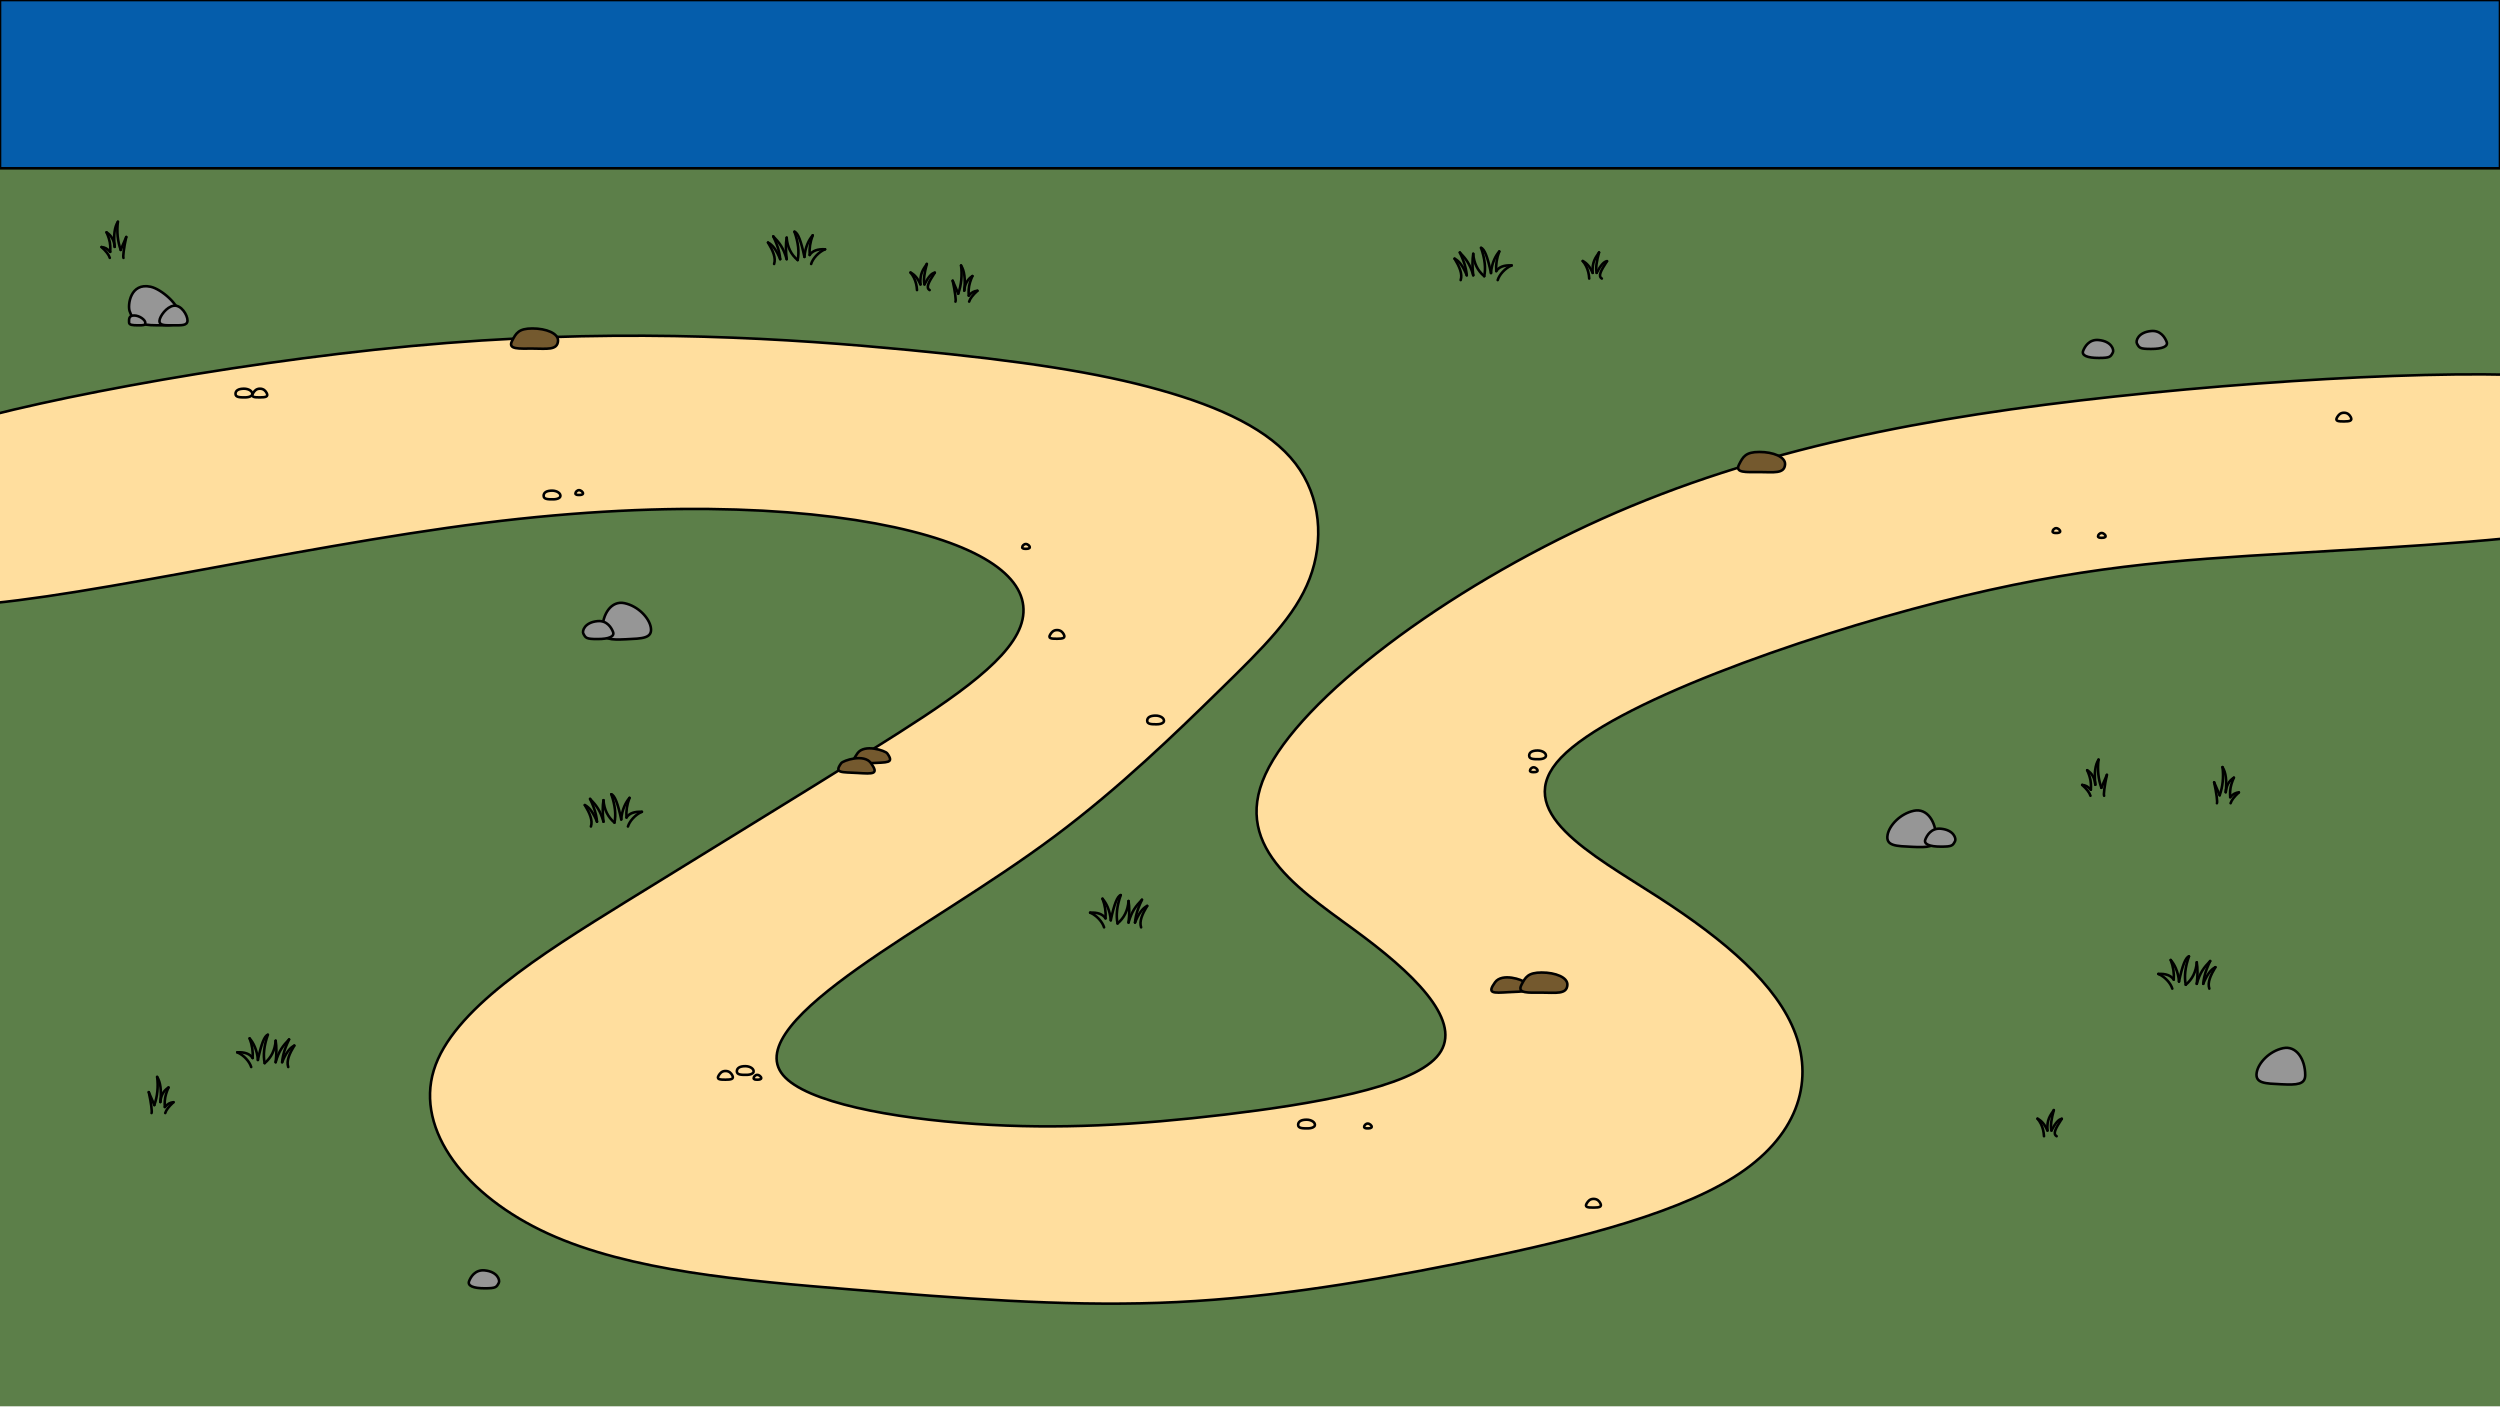
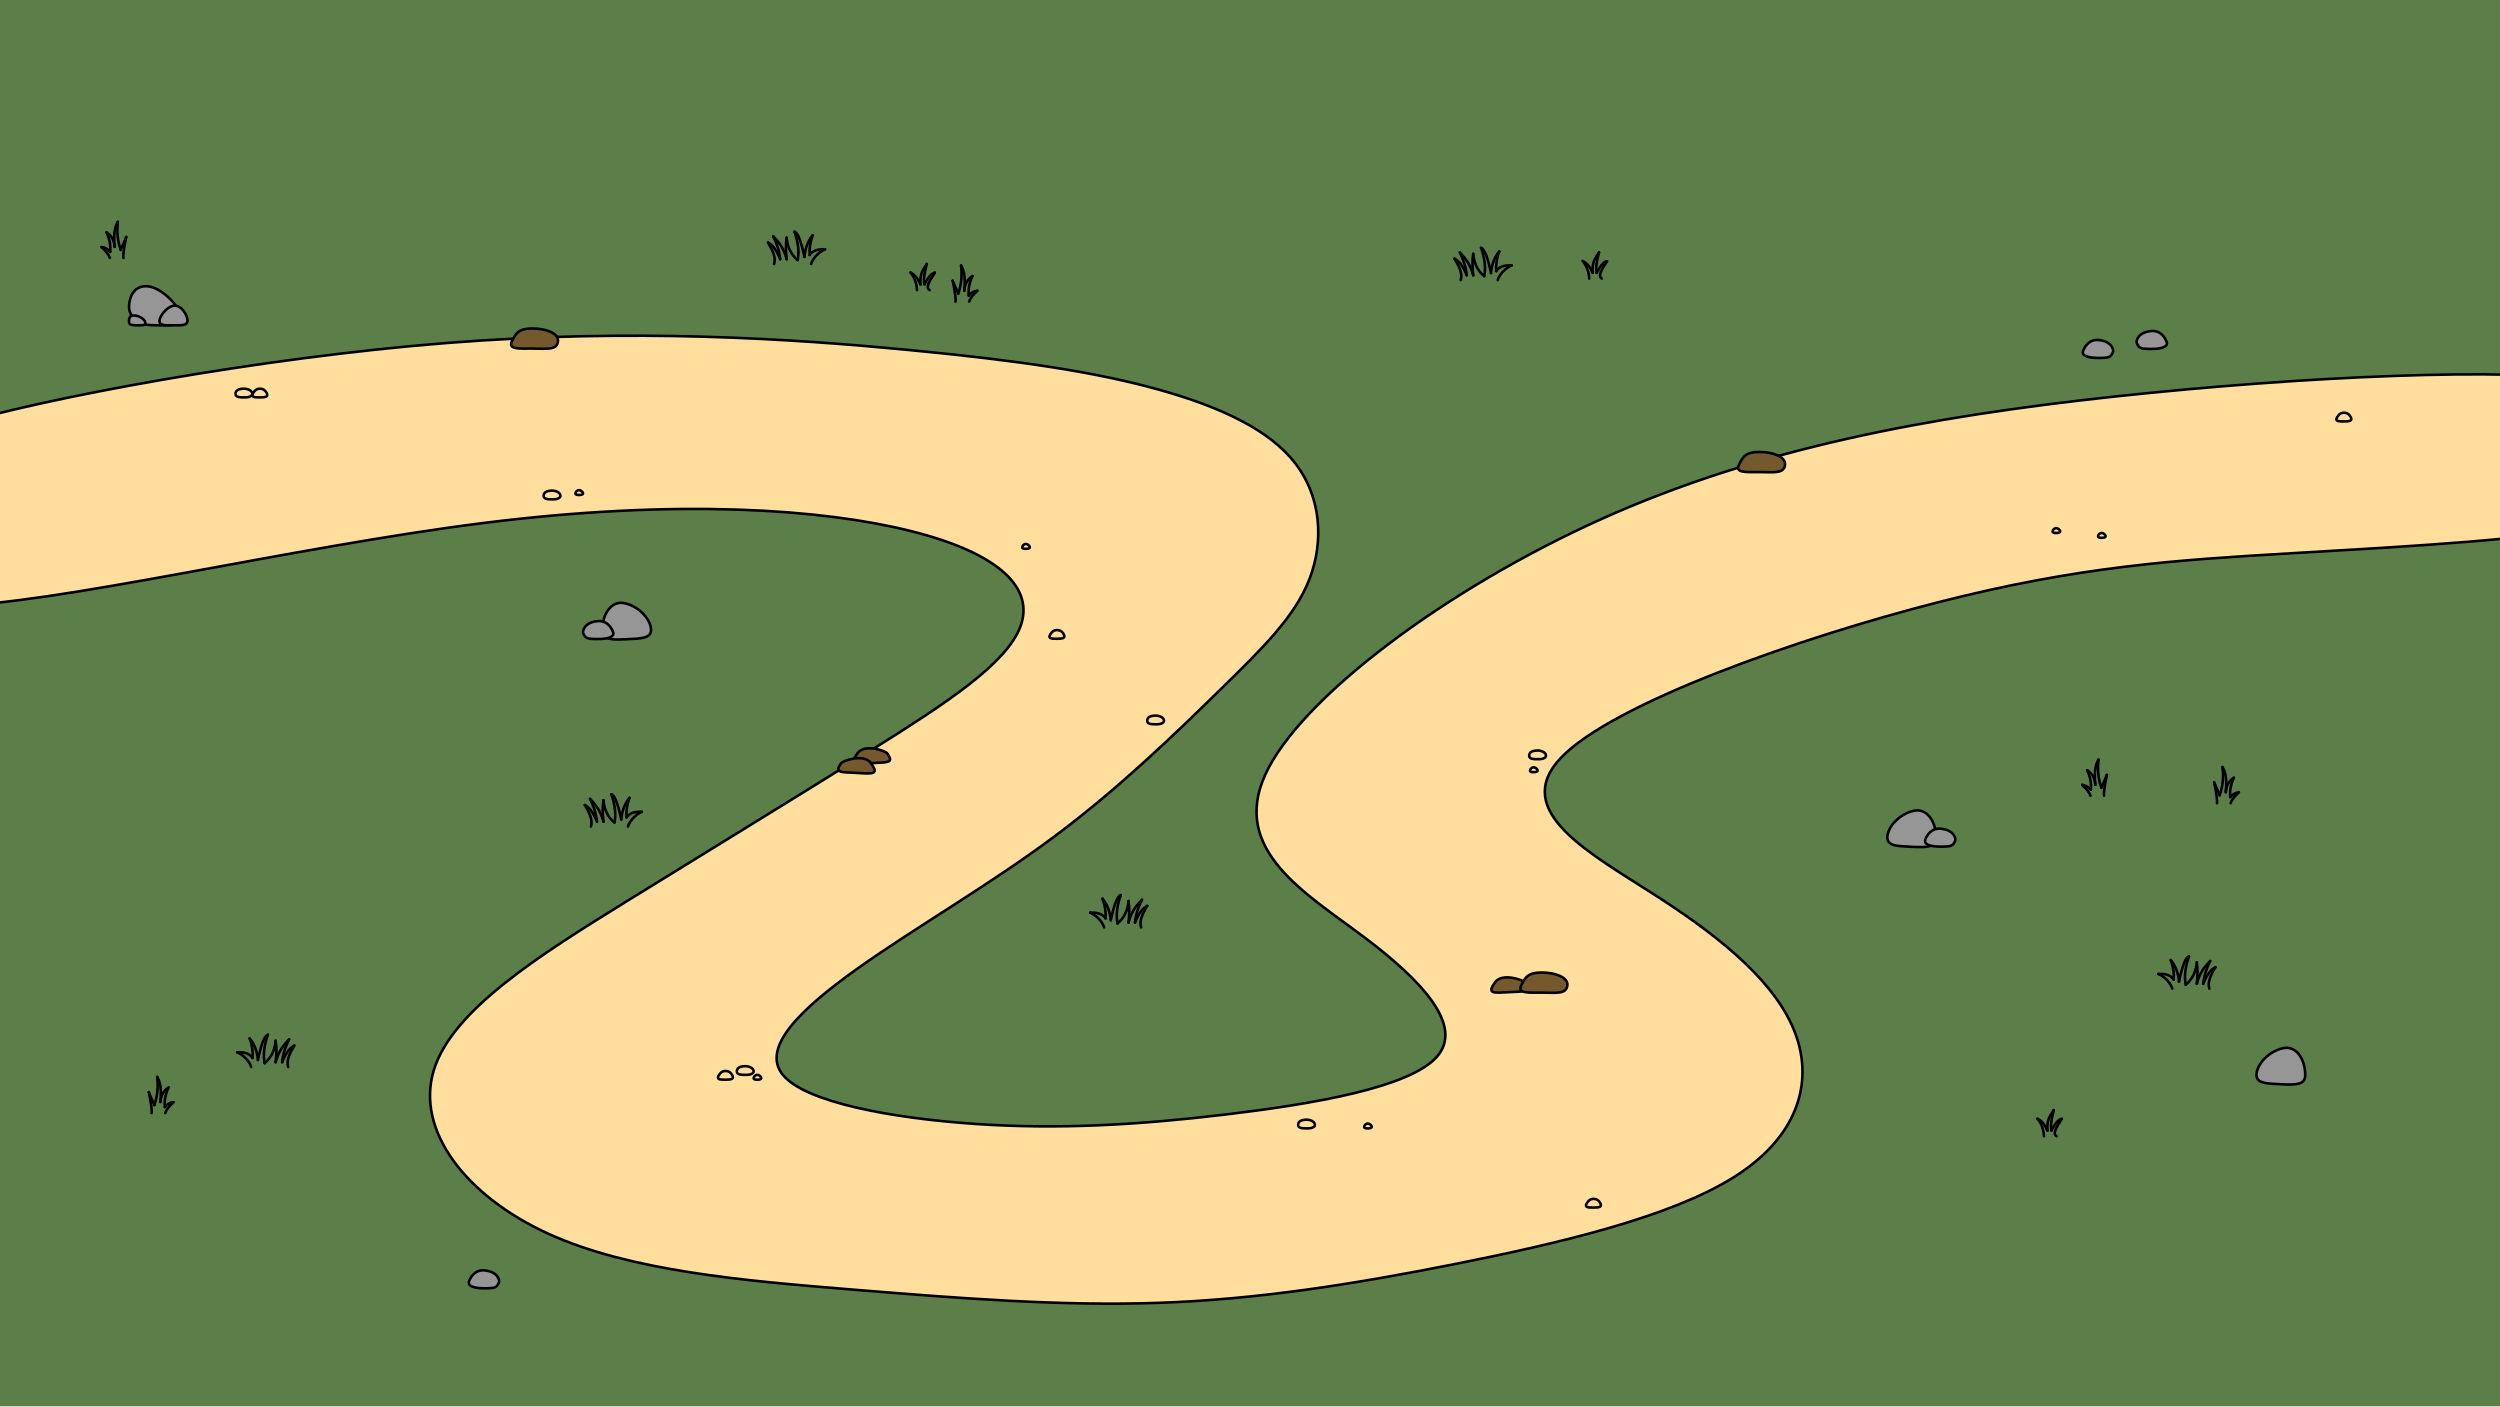
<svg xmlns="http://www.w3.org/2000/svg" viewBox="0 0 1920 1080" width="1920" height="1080">
  <defs>
-     <clipPath id="artboard-7898684163351577101">
+     <clipPath id="artboard-7195590894363558840">
      <rect x="0" y="0" width="1920" height="1080" />
    </clipPath>
  </defs>
  <g>
    <rect fill="#ffffff" x="0" y="0" width="1920" height="1080" />
-     <g clip-path="url(#artboard-7898684163351577101)">
+     <g clip-path="url(#artboard-7195590894363558840)">
      <g>
        <g>
          <g>
            <path d="M0,0 C0,0 1920,0 1920,0 C1920,0 1920,1080 1920,1080 C1920,1080 0,1080 0,1080 C0,1080 0,0 0,0 Z" fill="#ffffff" />
          </g>
          <g>
            <g>
              <g>
                <path d="M0,0 C0,0 1920,0 1920,0 C1920,0 1920,1080 1920,1080 C1920,1080 0,1080 0,1080 C0,1080 0,0 0,0 C0,0 0,0 0,0 Z" fill="#5c7f49" />
              </g>
            </g>
            <g>
              <g>
                <g>
                  <path d="M84.627,193.414 C84.627,193.414 85.021,189.74 84.323,186.016 C83.617,182.257 81.819,178.447 81.819,178.447" fill="none" stroke-width="2" stroke-linecap="round" stroke="#000000" />
                </g>
              </g>
              <g>
                <g>
                  <path d="M81.819,178.447 C85.586,180.844 87.669,184.554 88.068,189.579" fill="none" stroke-width="2" stroke-linecap="round" stroke="#000000" />
                </g>
              </g>
              <g>
                <g>
                  <path d="M88.068,189.579 C87.12,180.727 87.944,174.31 90.54,170.327" fill="none" stroke-width="2" stroke-linecap="round" stroke="#000000" />
                </g>
              </g>
              <g>
                <g>
                  <path d="M90.54,170.327 C89.602,177.974 90.322,185.176 92.7,191.932" fill="none" stroke-width="2" stroke-linecap="round" stroke="#000000" />
                </g>
              </g>
              <g>
                <g>
                  <path d="M92.7,191.932 C92.7,191.932 96.96,182.024 96.96,182.024" fill="none" stroke-width="2" stroke-linecap="round" stroke="#000000" />
                </g>
              </g>
              <g>
                <g>
                  <path d="M96.96,182.024 C95.129,190.392 94.315,197.283 94.83,198.054" fill="none" stroke-width="2" stroke-linecap="round" stroke="#000000" />
                </g>
              </g>
              <g>
                <g>
                  <path d="M84.627,193.414 C82.573,191.066 80.361,189.844 77.991,189.747" fill="none" stroke-width="2" stroke-linecap="round" stroke="#000000" />
                </g>
              </g>
              <g>
                <g>
                  <path d="M77.991,189.747 C81.513,192.958 83.624,195.727 84.323,198.054" fill="none" stroke-width="2" stroke-linecap="round" stroke="#000000" />
                </g>
              </g>
            </g>
            <g>
              <g>
                <g>
                  <path d="M192.916,819.474 C191.738,815.47 187.37,810.365 182.22,808.201" fill="none" stroke-width="2" stroke-linecap="round" stroke="#000000" />
                </g>
              </g>
              <g>
                <g>
                  <path d="M182.22,808.201 C187.931,807.858 191.867,809.31 194.028,812.557" fill="none" stroke-width="2" stroke-linecap="round" stroke="#000000" />
                </g>
              </g>
              <g>
                <g>
                  <path d="M194.028,812.557 C194.404,807.591 193.632,802.572 191.712,797.501" fill="none" stroke-width="2" stroke-linecap="round" stroke="#000000" />
                </g>
              </g>
              <g>
                <g>
                  <path d="M191.712,797.501 C194.499,800.692 197.451,806.205 198.064,814.04" fill="none" stroke-width="2" stroke-linecap="round" stroke="#000000" />
                </g>
              </g>
              <g>
                <g>
                  <path d="M198.064,814.04 C200.607,801.796 203.155,795.354 205.707,794.716" fill="none" stroke-width="2" stroke-linecap="round" stroke="#000000" />
                </g>
              </g>
              <g>
                <g>
                  <path d="M203.26,816.474 C208.335,812.264 211.15,806.533 211.705,799.28" fill="none" stroke-width="2" stroke-linecap="round" stroke="#000000" />
                </g>
              </g>
              <g>
                <g>
                  <path d="M211.705,799.28 C212.457,803.802 212.457,809.3 211.705,815.773" fill="none" stroke-width="2" stroke-linecap="round" stroke="#000000" />
                </g>
              </g>
              <g>
                <g>
                  <path d="M211.705,815.773 C214.169,807.033 217.347,803.127 221.994,798.293" fill="none" stroke-width="2" stroke-linecap="round" stroke="#000000" />
                </g>
              </g>
              <g>
                <g>
                  <path d="M221.994,798.293 C221.994,798.293 219.495,803.506 218.318,807.384 C216.841,812.247 216.686,815.773 216.686,815.773" fill="none" stroke-width="2" stroke-linecap="round" stroke="#000000" />
                </g>
              </g>
              <g>
                <g>
                  <path d="M216.686,815.773 C219.417,808.965 222.529,804.715 226.022,803.024" fill="none" stroke-width="2" stroke-linecap="round" stroke="#000000" />
                </g>
              </g>
              <g>
                <g>
                  <path d="M226.022,803.024 C222.246,809.298 219.82,814.781 221.354,819.474" fill="none" stroke-width="2" stroke-linecap="round" stroke="#000000" />
                </g>
              </g>
              <g>
                <g>
                  <path d="M205.707,794.716 C202.759,803.024 201.987,810.516 203.26,816.474" fill="none" stroke-width="2" stroke-linecap="round" stroke="#000000" />
                </g>
              </g>
            </g>
            <g>
              <g>
                <g>
                  <path d="M1220.514,213.931 C1220.417,212.246 1220.189,210.649 1219.829,209.141 C1219.038,205.825 1217.61,202.938 1215.548,200.48" fill="none" stroke-width="2" stroke-linecap="round" stroke="#000000" />
                </g>
              </g>
              <g>
                <g>
                  <path d="M1215.548,200.48 C1218.627,201.98 1221.171,205.005 1223.18,209.556" fill="none" stroke-width="2" stroke-linecap="round" stroke="#000000" />
                </g>
              </g>
              <g>
                <g>
                  <path d="M1223.18,209.556 C1222.567,201.077 1225.395,197.876 1228.053,193.884" fill="none" stroke-width="2" stroke-linecap="round" stroke="#000000" />
                </g>
              </g>
              <g>
                <g>
                  <path d="M1228.053,193.884 C1226.247,200.579 1225.361,205.846 1226.247,209.556" fill="none" stroke-width="2" stroke-linecap="round" stroke="#000000" />
                </g>
              </g>
              <g>
                <g>
                  <path d="M1226.247,209.556 C1229.194,203.837 1231.839,200.845 1234.181,200.579" fill="none" stroke-width="2" stroke-linecap="round" stroke="#000000" />
                </g>
              </g>
              <g>
                <g>
                  <path d="M1234.181,200.572 C1229.442,207.927 1227.104,212.08 1230.214,213.931" fill="none" stroke-width="2" stroke-linecap="round" stroke="#000000" />
                </g>
              </g>
            </g>
            <g>
              <g>
                <path d="M1753.38,805.008 C1763.47,802.83 1770.405,813.303 1770.405,825.659 C1770.405,832.918 1764.175,833.319 1752.154,832.729 C1739.824,832.125 1731.593,832.207 1733.185,823.487 C1734.5,816.284 1742.811,807.289 1753.38,805.008 C1753.38,805.008 1753.38,805.008 1753.38,805.008 Z" fill="#969696" stroke-width="2" stroke-linecap="round" stroke="#000000" />
              </g>
            </g>
            <g>
              <g>
                <path d="M372.219,975.663 C382.206,976.638 384.115,983.276 383.081,985.213 C381.293,988.562 381.046,989.424 372.219,989.424 C363.392,989.424 358.89,987.494 360.258,983.952 C361.377,981.053 364.664,974.925 372.219,975.663 C372.219,975.663 372.219,975.663 372.219,975.663 Z" fill="#969696" stroke-width="2" stroke-linecap="round" stroke="#000000" />
              </g>
            </g>
            <g>
              <g>
                <path d="M115.658,220.221 C123.875,221.985 138.111,234.143 138.111,242.925 C138.111,249.837 134.465,249.837 120.612,249.837 C106.759,249.837 102.322,247.209 99.533,238.877 C97.977,234.226 100.059,216.873 115.658,220.221 C115.658,220.221 115.658,220.221 115.658,220.221 Z" fill="#969696" stroke-width="2" stroke-linecap="round" stroke="#000000" />
              </g>
            </g>
            <g>
              <g>
                <path d="M133.46,234.789 C139.202,233.99 143.995,241.961 143.995,246.105 C143.995,250.25 139.257,249.81 133.46,249.81 C127.662,249.81 122.191,250.376 122.49,246.242 C122.733,242.872 127.906,235.563 133.46,234.789 C133.46,234.789 133.46,234.789 133.46,234.789 Z" fill="#969696" stroke-width="2" stroke-linecap="round" stroke="#000000" />
              </g>
            </g>
            <g>
              <g>
                <path d="M102.957,242.285 C107.214,242.285 111.595,245.725 111.595,247.808 C111.595,249.891 110.303,249.837 106.046,249.837 C101.789,249.837 99.114,249.645 99.114,247.561 C99.114,245.478 98.7,242.285 102.957,242.285 C102.957,242.285 102.957,242.285 102.957,242.285 Z" fill="#969696" stroke-width="2" stroke-linecap="round" stroke="#000000" />
              </g>
            </g>
            <g>
              <g>
                <g>
                  <path d="M744.005,226.994 C744.005,226.994 743.61,223.32 744.309,219.596 C745.014,215.837 746.813,212.027 746.813,212.027" fill="none" stroke-width="2" stroke-linecap="round" stroke="#000000" />
                </g>
              </g>
              <g>
                <g>
                  <path d="M746.813,212.027 C743.045,214.424 740.962,218.134 740.563,223.159" fill="none" stroke-width="2" stroke-linecap="round" stroke="#000000" />
                </g>
              </g>
              <g>
                <g>
                  <path d="M740.563,223.159 C741.511,214.307 740.687,207.89 738.092,203.907" fill="none" stroke-width="2" stroke-linecap="round" stroke="#000000" />
                </g>
              </g>
              <g>
                <g>
                  <path d="M738.092,203.907 C739.029,211.554 738.309,218.755 735.932,225.512" fill="none" stroke-width="2" stroke-linecap="round" stroke="#000000" />
                </g>
              </g>
              <g>
                <g>
                  <path d="M735.932,225.512 C735.932,225.512 731.671,215.604 731.671,215.604" fill="none" stroke-width="2" stroke-linecap="round" stroke="#000000" />
                </g>
              </g>
              <g>
                <g>
                  <path d="M731.671,215.604 C733.502,223.972 734.317,230.863 733.802,231.634" fill="none" stroke-width="2" stroke-linecap="round" stroke="#000000" />
                </g>
              </g>
              <g>
                <g>
                  <path d="M744.005,226.994 C746.058,224.646 748.27,223.424 750.64,223.327" fill="none" stroke-width="2" stroke-linecap="round" stroke="#000000" />
                </g>
              </g>
              <g>
                <g>
                  <path d="M750.64,223.327 C747.118,226.538 745.008,229.307 744.309,231.634" fill="none" stroke-width="2" stroke-linecap="round" stroke="#000000" />
                </g>
              </g>
            </g>
            <g>
              <g>
                <g>
                  <path d="M126.601,850.174 C126.601,850.174 126.206,846.5 126.905,842.777 C127.61,839.017 129.409,835.208 129.409,835.208" fill="none" stroke-width="2" stroke-linecap="round" stroke="#000000" />
                </g>
              </g>
              <g>
                <g>
                  <path d="M129.409,835.208 C125.642,837.604 123.559,841.315 123.159,846.339" fill="none" stroke-width="2" stroke-linecap="round" stroke="#000000" />
                </g>
              </g>
              <g>
                <g>
                  <path d="M123.159,846.339 C124.108,837.487 123.284,831.07 120.688,827.088" fill="none" stroke-width="2" stroke-linecap="round" stroke="#000000" />
                </g>
              </g>
              <g>
                <g>
                  <path d="M120.688,827.088 C121.625,834.734 120.905,841.936 118.528,848.693" fill="none" stroke-width="2" stroke-linecap="round" stroke="#000000" />
                </g>
              </g>
              <g>
                <g>
                  <path d="M118.528,848.693 C118.528,848.693 114.267,838.784 114.267,838.784" fill="none" stroke-width="2" stroke-linecap="round" stroke="#000000" />
                </g>
              </g>
              <g>
                <g>
                  <path d="M114.267,838.784 C116.098,847.153 116.913,854.044 116.398,854.814" fill="none" stroke-width="2" stroke-linecap="round" stroke="#000000" />
                </g>
              </g>
              <g>
                <g>
                  <path d="M126.601,850.174 C128.655,847.826 130.866,846.604 133.236,846.508" fill="none" stroke-width="2" stroke-linecap="round" stroke="#000000" />
                </g>
              </g>
              <g>
                <g>
                  <path d="M133.236,846.508 C129.714,849.719 127.604,852.488 126.905,854.814" fill="none" stroke-width="2" stroke-linecap="round" stroke="#000000" />
                </g>
              </g>
            </g>
            <g>
              <g>
                <g>
                  <path d="M1712.801,612.238 C1712.801,612.238 1712.407,608.564 1713.105,604.84 C1713.811,601.081 1715.609,597.271 1715.609,597.271" fill="none" stroke-width="2" stroke-linecap="round" stroke="#000000" />
                </g>
              </g>
              <g>
                <g>
                  <path d="M1715.609,597.271 C1711.842,599.668 1709.759,603.378 1709.36,608.403" fill="none" stroke-width="2" stroke-linecap="round" stroke="#000000" />
                </g>
              </g>
              <g>
                <g>
                  <path d="M1709.36,608.403 C1710.308,599.551 1709.484,593.134 1706.888,589.151" fill="none" stroke-width="2" stroke-linecap="round" stroke="#000000" />
                </g>
              </g>
              <g>
                <g>
                  <path d="M1706.888,589.151 C1707.825,596.798 1707.106,604 1704.728,610.756" fill="none" stroke-width="2" stroke-linecap="round" stroke="#000000" />
                </g>
              </g>
              <g>
                <g>
                  <path d="M1704.728,610.756 C1704.728,610.756 1700.467,600.848 1700.467,600.848" fill="none" stroke-width="2" stroke-linecap="round" stroke="#000000" />
                </g>
              </g>
              <g>
                <g>
                  <path d="M1700.467,600.848 C1702.299,609.216 1703.113,616.107 1702.598,616.878" fill="none" stroke-width="2" stroke-linecap="round" stroke="#000000" />
                </g>
              </g>
              <g>
                <g>
                  <path d="M1712.801,612.238 C1714.855,609.89 1717.067,608.668 1719.436,608.571" fill="none" stroke-width="2" stroke-linecap="round" stroke="#000000" />
                </g>
              </g>
              <g>
                <g>
                  <path d="M1719.436,608.571 C1715.915,611.782 1713.804,614.551 1713.105,616.878" fill="none" stroke-width="2" stroke-linecap="round" stroke="#000000" />
                </g>
              </g>
            </g>
            <g>
              <g>
                <g>
                  <path d="M1605.762,606.494 C1605.762,606.494 1606.157,602.821 1605.458,599.097 C1604.753,595.337 1602.954,591.528 1602.954,591.528" fill="none" stroke-width="2" stroke-linecap="round" stroke="#000000" />
                </g>
              </g>
              <g>
                <g>
                  <path d="M1602.954,591.528 C1606.721,593.925 1608.805,597.635 1609.204,602.659" fill="none" stroke-width="2" stroke-linecap="round" stroke="#000000" />
                </g>
              </g>
              <g>
                <g>
                  <path d="M1609.204,602.659 C1608.256,593.808 1609.079,587.39 1611.675,583.408" fill="none" stroke-width="2" stroke-linecap="round" stroke="#000000" />
                </g>
              </g>
              <g>
                <g>
                  <path d="M1611.675,583.408 C1610.738,591.055 1611.458,598.256 1613.835,605.013" fill="none" stroke-width="2" stroke-linecap="round" stroke="#000000" />
                </g>
              </g>
              <g>
                <g>
                  <path d="M1613.835,605.013 C1613.835,605.013 1618.096,595.105 1618.096,595.105" fill="none" stroke-width="2" stroke-linecap="round" stroke="#000000" />
                </g>
              </g>
              <g>
                <g>
                  <path d="M1618.096,595.105 C1616.265,603.473 1615.45,610.364 1615.965,611.135" fill="none" stroke-width="2" stroke-linecap="round" stroke="#000000" />
                </g>
              </g>
              <g>
                <g>
                  <path d="M1605.762,606.494 C1603.708,604.147 1601.497,602.924 1599.127,602.828" fill="none" stroke-width="2" stroke-linecap="round" stroke="#000000" />
                </g>
              </g>
              <g>
                <g>
                  <path d="M1599.127,602.828 C1602.649,606.039 1604.759,608.808 1605.458,611.135" fill="none" stroke-width="2" stroke-linecap="round" stroke="#000000" />
                </g>
              </g>
            </g>
            <g>
              <g>
                <g>
                  <path d="M622.952,202.734 C624.13,198.729 628.498,193.625 633.647,191.461" fill="none" stroke-width="2" stroke-linecap="round" stroke="#000000" />
                </g>
              </g>
              <g>
                <g>
                  <path d="M633.647,191.461 C627.937,191.118 624.001,192.57 621.839,195.816" fill="none" stroke-width="2" stroke-linecap="round" stroke="#000000" />
                </g>
              </g>
              <g>
                <g>
                  <path d="M621.839,195.816 C621.464,190.85 622.236,185.832 624.156,180.761" fill="none" stroke-width="2" stroke-linecap="round" stroke="#000000" />
                </g>
              </g>
              <g>
                <g>
                  <path d="M624.156,180.761 C621.369,183.952 618.416,189.465 617.804,197.3" fill="none" stroke-width="2" stroke-linecap="round" stroke="#000000" />
                </g>
              </g>
              <g>
                <g>
                  <path d="M617.804,197.3 C615.26,185.055 612.713,178.614 610.161,177.976" fill="none" stroke-width="2" stroke-linecap="round" stroke="#000000" />
                </g>
              </g>
              <g>
                <g>
                  <path d="M612.608,199.734 C607.533,195.524 604.718,189.792 604.162,182.54" fill="none" stroke-width="2" stroke-linecap="round" stroke="#000000" />
                </g>
              </g>
              <g>
                <g>
                  <path d="M604.162,182.54 C603.411,187.062 603.411,192.56 604.162,199.033" fill="none" stroke-width="2" stroke-linecap="round" stroke="#000000" />
                </g>
              </g>
              <g>
                <g>
                  <path d="M604.162,199.033 C601.698,190.293 598.521,186.387 593.873,181.553" fill="none" stroke-width="2" stroke-linecap="round" stroke="#000000" />
                </g>
              </g>
              <g>
                <g>
                  <path d="M593.873,181.553 C593.873,181.553 596.372,186.766 597.55,190.643 C599.026,195.506 599.182,199.033 599.182,199.033" fill="none" stroke-width="2" stroke-linecap="round" stroke="#000000" />
                </g>
              </g>
              <g>
                <g>
                  <path d="M599.182,199.033 C596.451,192.225 593.339,187.975 589.846,186.284" fill="none" stroke-width="2" stroke-linecap="round" stroke="#000000" />
                </g>
              </g>
              <g>
                <g>
                  <path d="M589.846,186.284 C593.621,192.558 596.047,198.041 594.514,202.734" fill="none" stroke-width="2" stroke-linecap="round" stroke="#000000" />
                </g>
              </g>
              <g>
                <g>
                  <path d="M610.161,177.976 C613.109,186.284 613.88,193.776 612.608,199.734" fill="none" stroke-width="2" stroke-linecap="round" stroke="#000000" />
                </g>
              </g>
            </g>
            <g>
              <g transform="matrix(1,0,0,1,39.53248,221.2111)">
                <g>
                  <path d="M1628.792,538.059 C1627.614,534.055 1623.245,528.95 1618.096,526.786" fill="none" stroke-width="2" stroke-linecap="round" stroke="#000000" />
                </g>
              </g>
              <g transform="matrix(1,0,0,1,39.53248,221.2111)">
                <g>
                  <path d="M1618.096,526.786 C1623.807,526.443 1627.743,527.895 1629.904,531.142" fill="none" stroke-width="2" stroke-linecap="round" stroke="#000000" />
                </g>
              </g>
              <g transform="matrix(1,0,0,1,39.53248,221.2111)">
                <g>
                  <path d="M1629.904,531.142 C1630.279,526.176 1629.507,521.157 1627.587,516.086" fill="none" stroke-width="2" stroke-linecap="round" stroke="#000000" />
                </g>
              </g>
              <g transform="matrix(1,0,0,1,39.53248,221.2111)">
                <g>
                  <path d="M1627.587,516.086 C1630.374,519.277 1633.327,524.79 1633.94,532.626" fill="none" stroke-width="2" stroke-linecap="round" stroke="#000000" />
                </g>
              </g>
              <g transform="matrix(1,0,0,1,39.53248,221.2111)">
                <g>
                  <path d="M1633.94,532.626 C1636.483,520.381 1639.031,513.939 1641.583,513.301" fill="none" stroke-width="2" stroke-linecap="round" stroke="#000000" />
                </g>
              </g>
              <g transform="matrix(1,0,0,1,39.53248,221.2111)">
                <g>
                  <path d="M1639.136,535.059 C1644.211,530.849 1647.026,525.118 1647.581,517.865" fill="none" stroke-width="2" stroke-linecap="round" stroke="#000000" />
                </g>
              </g>
              <g transform="matrix(1,0,0,1,39.53248,221.2111)">
                <g>
                  <path d="M1647.581,517.865 C1648.333,522.387 1648.333,527.885 1647.581,534.358" fill="none" stroke-width="2" stroke-linecap="round" stroke="#000000" />
                </g>
              </g>
              <g transform="matrix(1,0,0,1,39.53248,221.2111)">
                <g>
                  <path d="M1647.581,534.358 C1650.045,525.618 1653.223,521.712 1657.87,516.878" fill="none" stroke-width="2" stroke-linecap="round" stroke="#000000" />
                </g>
              </g>
              <g transform="matrix(1,0,0,1,39.53248,221.2111)">
                <g>
                  <path d="M1657.87,516.878 C1657.87,516.878 1655.371,522.092 1654.194,525.969 C1652.717,530.832 1652.561,534.358 1652.561,534.358" fill="none" stroke-width="2" stroke-linecap="round" stroke="#000000" />
                </g>
              </g>
              <g transform="matrix(1,0,0,1,39.53248,221.2111)">
                <g>
                  <path d="M1652.561,534.358 C1655.293,527.55 1658.405,523.3 1661.898,521.609" fill="none" stroke-width="2" stroke-linecap="round" stroke="#000000" />
                </g>
              </g>
              <g transform="matrix(1,0,0,1,39.53248,221.2111)">
                <g>
                  <path d="M1661.898,521.609 C1658.122,527.883 1655.696,533.367 1657.23,538.059" fill="none" stroke-width="2" stroke-linecap="round" stroke="#000000" />
                </g>
              </g>
              <g transform="matrix(1,0,0,1,39.53248,221.2111)">
                <g>
                  <path d="M1641.583,513.301 C1638.634,521.609 1637.863,529.101 1639.136,535.059" fill="none" stroke-width="2" stroke-linecap="round" stroke="#000000" />
                </g>
              </g>
            </g>
            <g>
              <g>
                <g>
                  <path d="M847.93,712.202 C846.752,708.198 842.384,703.094 837.234,700.93" fill="none" stroke-width="2" stroke-linecap="round" stroke="#000000" />
                </g>
              </g>
              <g>
                <g>
                  <path d="M837.234,700.93 C842.945,700.587 846.881,702.038 849.043,705.285" fill="none" stroke-width="2" stroke-linecap="round" stroke="#000000" />
                </g>
              </g>
              <g>
                <g>
                  <path d="M849.043,705.285 C849.418,700.319 848.646,695.301 846.726,690.23" fill="none" stroke-width="2" stroke-linecap="round" stroke="#000000" />
                </g>
              </g>
              <g>
                <g>
                  <path d="M846.726,690.23 C849.513,693.421 852.465,698.934 853.078,706.769" fill="none" stroke-width="2" stroke-linecap="round" stroke="#000000" />
                </g>
              </g>
              <g>
                <g>
                  <path d="M853.078,706.769 C855.621,694.524 858.169,688.083 860.721,687.445" fill="none" stroke-width="2" stroke-linecap="round" stroke="#000000" />
                </g>
              </g>
              <g>
                <g>
                  <path d="M858.274,709.203 C863.349,704.993 866.164,699.261 866.719,692.009" fill="none" stroke-width="2" stroke-linecap="round" stroke="#000000" />
                </g>
              </g>
              <g>
                <g>
                  <path d="M866.719,692.009 C867.471,696.531 867.471,702.028 866.719,708.502" fill="none" stroke-width="2" stroke-linecap="round" stroke="#000000" />
                </g>
              </g>
              <g>
                <g>
                  <path d="M866.719,708.502 C869.184,699.762 872.361,695.856 877.008,691.022" fill="none" stroke-width="2" stroke-linecap="round" stroke="#000000" />
                </g>
              </g>
              <g>
                <g>
                  <path d="M877.008,691.022 C877.008,691.022 874.51,696.235 873.332,700.112 C871.855,704.975 871.7,708.502 871.7,708.502" fill="none" stroke-width="2" stroke-linecap="round" stroke="#000000" />
                </g>
              </g>
              <g>
                <g>
                  <path d="M871.7,708.502 C874.431,701.693 877.543,697.444 881.036,695.752" fill="none" stroke-width="2" stroke-linecap="round" stroke="#000000" />
                </g>
              </g>
              <g>
                <g>
                  <path d="M881.036,695.752 C877.26,702.027 874.834,707.51 876.368,712.202" fill="none" stroke-width="2" stroke-linecap="round" stroke="#000000" />
                </g>
              </g>
              <g>
                <g>
                  <path d="M860.721,687.445 C857.773,695.752 857.002,703.245 858.274,709.203" fill="none" stroke-width="2" stroke-linecap="round" stroke="#000000" />
                </g>
              </g>
            </g>
            <g>
              <g>
                <g>
                  <path d="M704.257,222.781 C704.16,221.096 703.932,219.499 703.572,217.992 C702.781,214.675 701.353,211.788 699.291,209.33" fill="none" stroke-width="2" stroke-linecap="round" stroke="#000000" />
                </g>
              </g>
              <g>
                <g>
                  <path d="M699.291,209.33 C702.37,210.83 704.914,213.855 706.923,218.406" fill="none" stroke-width="2" stroke-linecap="round" stroke="#000000" />
                </g>
              </g>
              <g>
                <g>
                  <path d="M706.923,218.406 C706.31,209.927 709.138,206.726 711.796,202.734" fill="none" stroke-width="2" stroke-linecap="round" stroke="#000000" />
                </g>
              </g>
              <g>
                <g>
                  <path d="M711.796,202.734 C709.99,209.429 709.104,214.696 709.99,218.406" fill="none" stroke-width="2" stroke-linecap="round" stroke="#000000" />
                </g>
              </g>
              <g>
                <g>
                  <path d="M709.99,218.406 C712.937,212.688 715.581,209.695 717.924,209.429" fill="none" stroke-width="2" stroke-linecap="round" stroke="#000000" />
                </g>
              </g>
              <g>
                <g>
                  <path d="M717.924,209.422 C713.185,216.777 710.847,220.93 713.957,222.781" fill="none" stroke-width="2" stroke-linecap="round" stroke="#000000" />
                </g>
              </g>
            </g>
            <g>
              <g>
                <g>
                  <path d="M1569.786,872.612 C1569.689,870.927 1569.46,869.331 1569.101,867.823 C1568.309,864.507 1566.882,861.62 1564.819,859.162" fill="none" stroke-width="2" stroke-linecap="round" stroke="#000000" />
                </g>
              </g>
              <g>
                <g>
                  <path d="M1564.819,859.162 C1567.899,860.661 1570.443,863.686 1572.451,868.237" fill="none" stroke-width="2" stroke-linecap="round" stroke="#000000" />
                </g>
              </g>
              <g>
                <g>
                  <path d="M1572.451,868.237 C1571.839,859.758 1574.667,856.558 1577.324,852.565" fill="none" stroke-width="2" stroke-linecap="round" stroke="#000000" />
                </g>
              </g>
              <g>
                <g>
                  <path d="M1577.324,852.565 C1575.519,859.261 1574.633,864.527 1575.519,868.237" fill="none" stroke-width="2" stroke-linecap="round" stroke="#000000" />
                </g>
              </g>
              <g>
                <g>
                  <path d="M1575.519,868.237 C1578.466,862.519 1581.11,859.527 1583.452,859.261" fill="none" stroke-width="2" stroke-linecap="round" stroke="#000000" />
                </g>
              </g>
              <g>
                <g>
                  <path d="M1583.452,859.253 C1578.714,866.609 1576.376,870.762 1579.486,872.612" fill="none" stroke-width="2" stroke-linecap="round" stroke="#000000" />
                </g>
              </g>
            </g>
            <g>
              <g>
                <path d="M1469.862,622.661 C1479.951,620.484 1486.886,630.956 1486.886,643.313 C1486.886,650.571 1480.657,650.972 1468.635,650.383 C1456.305,649.779 1448.074,649.86 1449.666,641.141 C1450.982,633.938 1459.292,624.942 1469.862,622.661 C1469.862,622.661 1469.862,622.661 1469.862,622.661 Z" fill="#969696" stroke-width="2" stroke-linecap="round" stroke="#000000" />
              </g>
            </g>
            <g>
              <g>
                <path d="M1490.619,636.463 C1500.606,637.438 1502.515,644.076 1501.481,646.013 C1499.693,649.362 1499.446,650.224 1490.619,650.224 C1481.792,650.224 1477.29,648.294 1478.658,644.752 C1479.777,641.853 1483.064,635.725 1490.619,636.463 C1490.619,636.463 1490.619,636.463 1490.619,636.463 Z" fill="#969696" stroke-width="2" stroke-linecap="round" stroke="#000000" />
              </g>
            </g>
            <g>
              <g>
                <path d="M343.111,263.424 C199.274,274.815 32.686,305.739 -38.471,327.619 C-109.628,349.498 -85.354,362.335 -87.52,391.261 C-89.686,420.187 -118.293,465.203 -40.179,465.239 C37.935,465.275 222.768,420.33 371.15,401.68 C519.532,383.031 631.461,390.676 700.179,408.01 C768.896,425.344 794.402,452.367 783.704,481.138 C773.007,509.91 726.107,540.43 669.647,575.806 C613.187,611.181 547.167,651.411 480.683,692.559 C414.199,733.707 347.251,775.772 333.14,821.97 C319.029,868.168 357.755,918.499 420.775,947.35 C483.795,976.201 571.108,983.573 653.828,990.325 C736.547,997.077 814.672,1003.211 890.093,1000.574 C965.514,997.937 1038.231,986.53 1117.492,970.764 C1196.753,954.998 1282.557,934.872 1331.579,904.079 C1380.6,873.286 1392.839,831.826 1378.94,794.072 C1365.041,756.318 1325.005,722.272 1273.563,689.012 C1222.121,655.753 1159.273,623.281 1198.899,581.862 C1238.524,540.444 1380.624,490.078 1488.627,462.501 C1596.631,434.925 1670.538,430.137 1759.818,424.897 C1849.099,419.656 1953.752,413.963 1994.396,402.974 C2035.04,391.985 2011.675,375.701 2016.437,353.497 C2021.198,331.294 2054.088,303.171 1990.951,292.58 C1927.814,281.989 1768.652,288.93 1624.395,304.519 C1480.138,320.109 1350.787,344.346 1230.412,398.394 C1110.036,452.442 998.637,536.3 971.838,594.691 C945.039,653.083 1002.842,686.009 1047.714,719.778 C1092.586,753.548 1124.529,788.162 1103.374,811.771 C1082.219,835.381 1007.966,847.986 940.586,856.019 C873.206,864.052 812.699,867.513 749.151,863.194 C685.604,858.874 619.017,846.775 601.411,825.722 C583.806,804.67 615.184,774.664 659.272,743.365 C703.361,712.066 760.16,679.475 810.154,642.142 C860.147,604.81 903.334,562.736 936.999,529.824 C970.664,496.912 994.808,473.161 1005.805,444.36 C1016.803,415.559 1014.655,381.707 994.915,355.992 C975.174,330.277 937.843,312.699 890.612,299.441 C843.381,286.184 786.252,277.249 697.144,268.711 C608.036,260.173 486.949,252.032 343.111,263.424 C343.111,263.424 343.111,263.424 343.111,263.424 C343.111,263.424 343.111,263.424 343.111,263.424 Z" fill="#ffde9e" stroke-width="2" stroke-linecap="round" stroke="#000000" />
              </g>
            </g>
            <g>
              <g>
                <path d="M479.61,463.236 C469.52,461.059 462.585,471.531 462.585,483.888 C462.585,491.146 468.814,491.547 480.836,490.958 C493.166,490.353 501.397,490.435 499.805,481.715 C498.49,474.512 490.179,465.517 479.61,463.236 C479.61,463.236 479.61,463.236 479.61,463.236 Z" fill="#969696" stroke-width="2" stroke-linecap="round" stroke="#000000" />
              </g>
            </g>
            <g>
              <g>
                <path d="M458.852,477.037 C448.866,478.013 446.957,484.651 447.99,486.587 C449.778,489.937 450.026,490.799 458.852,490.799 C467.679,490.799 472.181,488.868 470.814,485.326 C469.695,482.428 466.407,476.299 458.852,477.037 C458.852,477.037 458.852,477.037 458.852,477.037 Z" fill="#969696" stroke-width="2" stroke-linecap="round" stroke="#000000" />
              </g>
            </g>
            <g>
              <g>
                <path d="M1611.823,261.146 C1621.81,262.121 1623.719,268.759 1622.685,270.696 C1620.898,274.045 1620.65,274.907 1611.823,274.907 C1602.996,274.907 1598.494,272.977 1599.862,269.435 C1600.981,266.536 1604.269,260.408 1611.823,261.146 C1611.823,261.146 1611.823,261.146 1611.823,261.146 Z" fill="#969696" stroke-width="2" stroke-linecap="round" stroke="#000000" />
              </g>
            </g>
            <g>
              <g>
                <path d="M1652.016,254.235 C1642.029,255.21 1640.12,261.848 1641.154,263.784 C1642.942,267.134 1643.189,267.996 1652.016,267.996 C1660.843,267.996 1665.345,266.065 1663.977,262.524 C1662.858,259.625 1659.571,253.497 1652.016,254.235 C1652.016,254.235 1652.016,254.235 1652.016,254.235 Z" fill="#969696" stroke-width="2" stroke-linecap="round" stroke="#000000" />
              </g>
            </g>
            <g>
              <g>
                <g>
                  <path d="M482.26,634.752 C483.438,630.747 487.807,625.643 492.956,623.479" fill="none" stroke-width="2" stroke-linecap="round" stroke="#000000" />
                </g>
              </g>
              <g>
                <g>
                  <path d="M492.956,623.479 C487.245,623.136 483.309,624.587 481.148,627.834" fill="none" stroke-width="2" stroke-linecap="round" stroke="#000000" />
                </g>
              </g>
              <g>
                <g>
                  <path d="M481.148,627.834 C480.772,622.868 481.545,617.85 483.464,612.779" fill="none" stroke-width="2" stroke-linecap="round" stroke="#000000" />
                </g>
              </g>
              <g>
                <g>
                  <path d="M483.464,612.779 C480.678,615.97 477.725,621.483 477.112,629.318" fill="none" stroke-width="2" stroke-linecap="round" stroke="#000000" />
                </g>
              </g>
              <g>
                <g>
                  <path d="M477.112,629.318 C474.569,617.073 472.021,610.632 469.469,609.994" fill="none" stroke-width="2" stroke-linecap="round" stroke="#000000" />
                </g>
              </g>
              <g>
                <g>
                  <path d="M471.916,631.752 C466.841,627.542 464.026,621.81 463.471,614.558" fill="none" stroke-width="2" stroke-linecap="round" stroke="#000000" />
                </g>
              </g>
              <g>
                <g>
                  <path d="M463.471,614.558 C462.719,619.08 462.719,624.577 463.471,631.051" fill="none" stroke-width="2" stroke-linecap="round" stroke="#000000" />
                </g>
              </g>
              <g>
                <g>
                  <path d="M463.471,631.051 C461.007,622.311 457.829,618.405 453.182,613.571" fill="none" stroke-width="2" stroke-linecap="round" stroke="#000000" />
                </g>
              </g>
              <g>
                <g>
                  <path d="M453.182,613.571 C453.182,613.571 455.681,618.784 456.858,622.661 C458.335,627.524 458.49,631.051 458.49,631.051" fill="none" stroke-width="2" stroke-linecap="round" stroke="#000000" />
                </g>
              </g>
              <g>
                <g>
                  <path d="M458.49,631.051 C455.759,624.242 452.647,619.993 449.154,618.301" fill="none" stroke-width="2" stroke-linecap="round" stroke="#000000" />
                </g>
              </g>
              <g>
                <g>
                  <path d="M449.154,618.301 C452.93,624.576 455.356,630.059 453.822,634.752" fill="none" stroke-width="2" stroke-linecap="round" stroke="#000000" />
                </g>
              </g>
              <g>
                <g>
                  <path d="M469.469,609.994 C472.417,618.301 473.189,625.794 471.916,631.752" fill="none" stroke-width="2" stroke-linecap="round" stroke="#000000" />
                </g>
              </g>
            </g>
            <g>
              <g>
                <g>
                  <path d="M1150.233,215.112 C1151.411,211.108 1155.779,206.004 1160.929,203.84" fill="none" stroke-width="2" stroke-linecap="round" stroke="#000000" />
                </g>
              </g>
              <g>
                <g>
                  <path d="M1160.929,203.84 C1155.218,203.497 1151.282,204.948 1149.121,208.195" fill="none" stroke-width="2" stroke-linecap="round" stroke="#000000" />
                </g>
              </g>
              <g>
                <g>
                  <path d="M1149.121,208.195 C1148.745,203.229 1149.517,198.211 1151.437,193.14" fill="none" stroke-width="2" stroke-linecap="round" stroke="#000000" />
                </g>
              </g>
              <g>
                <g>
                  <path d="M1151.437,193.14 C1148.65,196.331 1145.698,201.844 1145.085,209.679" fill="none" stroke-width="2" stroke-linecap="round" stroke="#000000" />
                </g>
              </g>
              <g>
                <g>
                  <path d="M1145.085,209.679 C1142.542,197.434 1139.994,190.993 1137.442,190.355" fill="none" stroke-width="2" stroke-linecap="round" stroke="#000000" />
                </g>
              </g>
              <g>
                <g>
                  <path d="M1139.889,212.113 C1134.814,207.903 1131.999,202.171 1131.444,194.919" fill="none" stroke-width="2" stroke-linecap="round" stroke="#000000" />
                </g>
              </g>
              <g>
                <g>
                  <path d="M1131.444,194.919 C1130.692,199.441 1130.692,204.938 1131.444,211.412" fill="none" stroke-width="2" stroke-linecap="round" stroke="#000000" />
                </g>
              </g>
              <g>
                <g>
                  <path d="M1131.444,211.412 C1128.98,202.672 1125.802,198.766 1121.155,193.932" fill="none" stroke-width="2" stroke-linecap="round" stroke="#000000" />
                </g>
              </g>
              <g>
                <g>
                  <path d="M1121.155,193.932 C1121.155,193.932 1123.653,199.145 1124.831,203.022 C1126.308,207.885 1126.463,211.412 1126.463,211.412" fill="none" stroke-width="2" stroke-linecap="round" stroke="#000000" />
                </g>
              </g>
              <g>
                <g>
                  <path d="M1126.463,211.412 C1123.732,204.603 1120.62,200.354 1117.127,198.662" fill="none" stroke-width="2" stroke-linecap="round" stroke="#000000" />
                </g>
              </g>
              <g>
                <g>
                  <path d="M1117.127,198.662 C1120.903,204.937 1123.329,210.42 1121.795,215.112" fill="none" stroke-width="2" stroke-linecap="round" stroke="#000000" />
                </g>
              </g>
              <g>
                <g>
                  <path d="M1137.442,190.355 C1140.39,198.662 1141.162,206.155 1139.889,212.113" fill="none" stroke-width="2" stroke-linecap="round" stroke="#000000" />
                </g>
              </g>
            </g>
            <g>
              <g>
-                 <path d="M0,0 C0,0 1920,0 1920,0 C1920,0 1920,129.254 1920,129.254 C1920,129.254 0,129.254 0,129.254 C0,129.254 0,0 0,0 C0,0 0,0 0,0 Z" fill="#055dab" stroke-width="2" stroke-linecap="round" stroke="#000000" />
-               </g>
-             </g>
-             <g>
-               <g>
                <path d="M187.391,298.514 C191.204,298.509 194.413,300.724 193.671,303.137 C193.458,303.832 191.977,305.194 188.134,305.194 C184.291,305.194 180.87,305.194 180.87,302.48 C180.87,299.953 183.127,298.52 187.391,298.514 C187.391,298.514 187.391,298.514 187.391,298.514 Z" fill="none" stroke-width="2" stroke="#000000" />
              </g>
            </g>
            <g>
              <g>
                <path d="M199.622,298.514 C202.487,298.514 203.976,300.213 204.815,301.853 C206.288,304.732 204.018,305.166 199.622,305.192 C194.92,305.221 192.539,304.91 194.428,301.853 C195.397,300.286 196.756,298.514 199.622,298.514 C199.622,298.514 199.622,298.514 199.622,298.514 Z" fill="none" stroke-width="2" stroke="#000000" />
              </g>
            </g>
            <g>
              <g>
                <path d="M424.029,376.81 C427.842,376.805 431.051,379.02 430.309,381.433 C430.096,382.127 428.616,383.49 424.772,383.49 C420.929,383.49 417.508,383.49 417.508,380.776 C417.508,378.249 419.765,376.816 424.029,376.81 C424.029,376.81 424.029,376.81 424.029,376.81 Z" fill="none" stroke-width="2" stroke="#000000" />
              </g>
            </g>
            <g>
              <g>
                <path d="M444.684,376.443 C446.207,376.443 447.741,377.895 447.741,378.918 C447.741,379.941 446.207,380.15 444.684,380.15 C443.162,380.15 441.925,379.988 441.925,378.965 C441.925,377.942 443.162,376.443 444.684,376.443 C444.684,376.443 444.684,376.443 444.684,376.443 Z" fill="none" stroke-width="2" stroke="#000000" />
              </g>
            </g>
            <g>
              <g>
                <path d="M787.812,417.802 C789.335,417.802 790.869,419.255 790.869,420.278 C790.869,421.301 789.335,421.509 787.812,421.509 C786.29,421.509 785.053,421.347 785.053,420.324 C785.053,419.302 786.29,417.802 787.812,417.802 C787.812,417.802 787.812,417.802 787.812,417.802 Z" fill="none" stroke-width="2" stroke="#000000" />
              </g>
            </g>
            <g>
              <g>
                <path d="M811.812,483.893 C814.677,483.893 816.166,485.592 817.005,487.232 C818.478,490.111 816.208,490.545 811.812,490.571 C807.11,490.6 804.729,490.288 806.618,487.232 C807.587,485.665 808.946,483.893 811.812,483.893 C811.812,483.893 811.812,483.893 811.812,483.893 Z" fill="none" stroke-width="2" stroke="#000000" />
              </g>
            </g>
            <g>
              <g>
                <path d="M887.557,549.578 C891.37,549.573 894.579,551.787 893.837,554.201 C893.624,554.895 892.144,556.258 888.3,556.258 C884.457,556.258 881.036,556.258 881.036,553.544 C881.036,551.017 883.293,549.584 887.557,549.578 C887.557,549.578 887.557,549.578 887.557,549.578 Z" fill="none" stroke-width="2" stroke="#000000" />
              </g>
            </g>
            <g>
              <g>
                <path d="M572.415,818.819 C576.228,818.813 579.438,821.028 578.696,823.441 C578.482,824.136 577.002,825.498 573.159,825.498 C569.316,825.498 565.895,825.498 565.895,822.784 C565.895,820.258 568.151,818.824 572.415,818.819 C572.415,818.819 572.415,818.819 572.415,818.819 Z" fill="none" stroke-width="2" stroke="#000000" />
              </g>
            </g>
            <g>
              <g>
                <path d="M557.203,822.526 C560.069,822.526 561.557,824.225 562.397,825.865 C563.869,828.743 561.6,829.177 557.203,829.204 C552.502,829.232 550.121,828.921 552.01,825.865 C552.978,824.298 554.337,822.526 557.203,822.526 C557.203,822.526 557.203,822.526 557.203,822.526 Z" fill="none" stroke-width="2" stroke="#000000" />
              </g>
            </g>
            <g>
              <g>
                <path d="M581.562,825.498 C583.085,825.498 584.619,826.951 584.619,827.974 C584.619,828.997 583.085,829.206 581.562,829.206 C580.04,829.206 578.803,829.043 578.803,828.021 C578.803,826.998 580.04,825.498 581.562,825.498 C581.562,825.498 581.562,825.498 581.562,825.498 Z" fill="none" stroke-width="2" stroke="#000000" />
              </g>
            </g>
            <g>
              <g>
                <path d="M1003.482,859.921 C1007.295,859.916 1010.505,862.131 1009.763,864.544 C1009.549,865.239 1008.069,866.601 1004.226,866.601 C1000.383,866.601 996.962,866.601 996.962,863.887 C996.962,861.36 999.218,859.927 1003.482,859.921 C1003.482,859.921 1003.482,859.921 1003.482,859.921 Z" fill="none" stroke-width="2" stroke="#000000" />
              </g>
            </g>
            <g>
              <g>
                <path d="M1223.863,920.747 C1226.729,920.747 1228.217,922.446 1229.057,924.086 C1230.529,926.965 1228.26,927.399 1223.863,927.425 C1219.161,927.454 1216.781,927.143 1218.67,924.086 C1219.638,922.519 1220.997,920.747 1223.863,920.747 C1223.863,920.747 1223.863,920.747 1223.863,920.747 Z" fill="none" stroke-width="2" stroke="#000000" />
              </g>
            </g>
            <g>
              <g>
                <path d="M1050.413,862.893 C1051.935,862.893 1053.469,864.346 1053.469,865.369 C1053.469,866.392 1051.935,866.601 1050.413,866.601 C1048.89,866.601 1047.653,866.439 1047.653,865.416 C1047.653,864.393 1048.89,862.893 1050.413,862.893 C1050.413,862.893 1050.413,862.893 1050.413,862.893 Z" fill="none" stroke-width="2" stroke="#000000" />
              </g>
            </g>
            <g>
              <g>
                <path d="M1180.918,576.39 C1184.73,576.385 1187.94,578.599 1187.198,581.013 C1186.984,581.707 1185.504,583.069 1181.661,583.069 C1177.818,583.069 1174.397,583.069 1174.397,580.356 C1174.397,577.829 1176.653,576.396 1180.918,576.39 C1180.918,576.39 1180.918,576.39 1180.918,576.39 Z" fill="none" stroke-width="2" stroke="#000000" />
              </g>
            </g>
            <g>
              <g>
                <path d="M1177.795,589.302 C1179.317,589.302 1180.851,590.755 1180.851,591.778 C1180.851,592.801 1179.317,593.009 1177.795,593.009 C1176.272,593.009 1175.035,592.847 1175.035,591.825 C1175.035,590.802 1176.272,589.302 1177.795,589.302 C1177.795,589.302 1177.795,589.302 1177.795,589.302 Z" fill="none" stroke-width="2" stroke="#000000" />
              </g>
            </g>
            <g>
              <g>
                <path d="M1579.148,405.632 C1580.67,405.632 1582.204,407.085 1582.204,408.108 C1582.204,409.131 1580.67,409.34 1579.148,409.34 C1577.625,409.34 1576.388,409.178 1576.388,408.155 C1576.388,407.132 1577.625,405.632 1579.148,405.632 C1579.148,405.632 1579.148,405.632 1579.148,405.632 Z" fill="none" stroke-width="2" stroke="#000000" />
              </g>
            </g>
            <g>
              <g>
                <path d="M1614.037,409.34 C1615.559,409.34 1617.093,410.793 1617.093,411.815 C1617.093,412.838 1615.559,413.047 1614.037,413.047 C1612.514,413.047 1611.278,412.885 1611.278,411.862 C1611.278,410.839 1612.514,409.34 1614.037,409.34 C1614.037,409.34 1614.037,409.34 1614.037,409.34 Z" fill="none" stroke-width="2" stroke="#000000" />
              </g>
            </g>
            <g>
              <g>
                <path d="M1800.179,316.988 C1803.045,316.988 1804.533,318.686 1805.373,320.327 C1806.845,323.205 1804.576,323.639 1800.179,323.666 C1795.478,323.694 1793.097,323.383 1794.986,320.327 C1795.954,318.759 1797.313,316.988 1800.179,316.988 C1800.179,316.988 1800.179,316.988 1800.179,316.988 Z" fill="none" stroke-width="2" stroke="#000000" />
              </g>
            </g>
            <g>
              <g>
                <path d="M681.35,578.539 C687.102,586.439 681.27,585.345 668.912,586.09 C656.709,586.826 652.308,587.207 658.515,578.539 C663.922,570.987 679.956,576.623 681.35,578.539 C681.35,578.539 681.35,578.539 681.35,578.539 Z" fill="#74592e" stroke-width="2" stroke="#000000" />
              </g>
            </g>
            <g>
              <g>
                <path d="M408.862,252.26 C419.438,252.26 428.902,255.987 428.567,261.787 C428.133,269.296 419.647,267.712 409.07,267.712 C398.494,267.712 389.842,268.553 393.255,261.849 C396.287,255.894 398.285,252.26 408.862,252.26 C408.862,252.26 408.862,252.26 408.862,252.26 Z" fill="#74592e" stroke-width="2" stroke="#000000" />
              </g>
            </g>
            <g>
              <g>
                <path d="M646.077,586.09 C640.325,593.991 646.157,592.897 658.515,593.641 C670.718,594.377 675.118,594.758 668.912,586.09 C663.504,578.539 647.471,584.175 646.077,586.09 C646.077,586.09 646.077,586.09 646.077,586.09 Z" fill="#74592e" stroke-width="2" stroke="#000000" />
              </g>
            </g>
            <g>
              <g>
                <path d="M1170.996,754.443 C1176.747,762.343 1170.915,761.249 1158.557,761.994 C1146.354,762.729 1141.954,763.11 1148.161,754.443 C1153.568,746.891 1169.601,752.527 1170.996,754.443 C1170.996,754.443 1170.996,754.443 1170.996,754.443 Z" fill="#74592e" stroke-width="2" stroke="#000000" />
              </g>
            </g>
            <g>
              <g>
                <path d="M1184.038,746.891 C1194.614,746.891 1204.078,750.619 1203.743,756.418 C1203.31,763.928 1194.823,762.343 1184.247,762.343 C1173.671,762.343 1165.018,763.184 1168.431,756.481 C1171.464,750.526 1173.462,746.891 1184.038,746.891 C1184.038,746.891 1184.038,746.891 1184.038,746.891 Z" fill="#74592e" stroke-width="2" stroke="#000000" />
              </g>
            </g>
            <g>
              <g>
                <path d="M1351.223,347.106 C1361.799,347.106 1371.263,350.834 1370.928,356.633 C1370.495,364.143 1362.008,362.558 1351.432,362.558 C1340.856,362.558 1332.203,363.4 1335.616,356.696 C1338.649,350.741 1340.647,347.106 1351.223,347.106 C1351.223,347.106 1351.223,347.106 1351.223,347.106 Z" fill="#74592e" stroke-width="2" stroke="#000000" />
              </g>
            </g>
          </g>
        </g>
      </g>
    </g>
  </g>
</svg>
